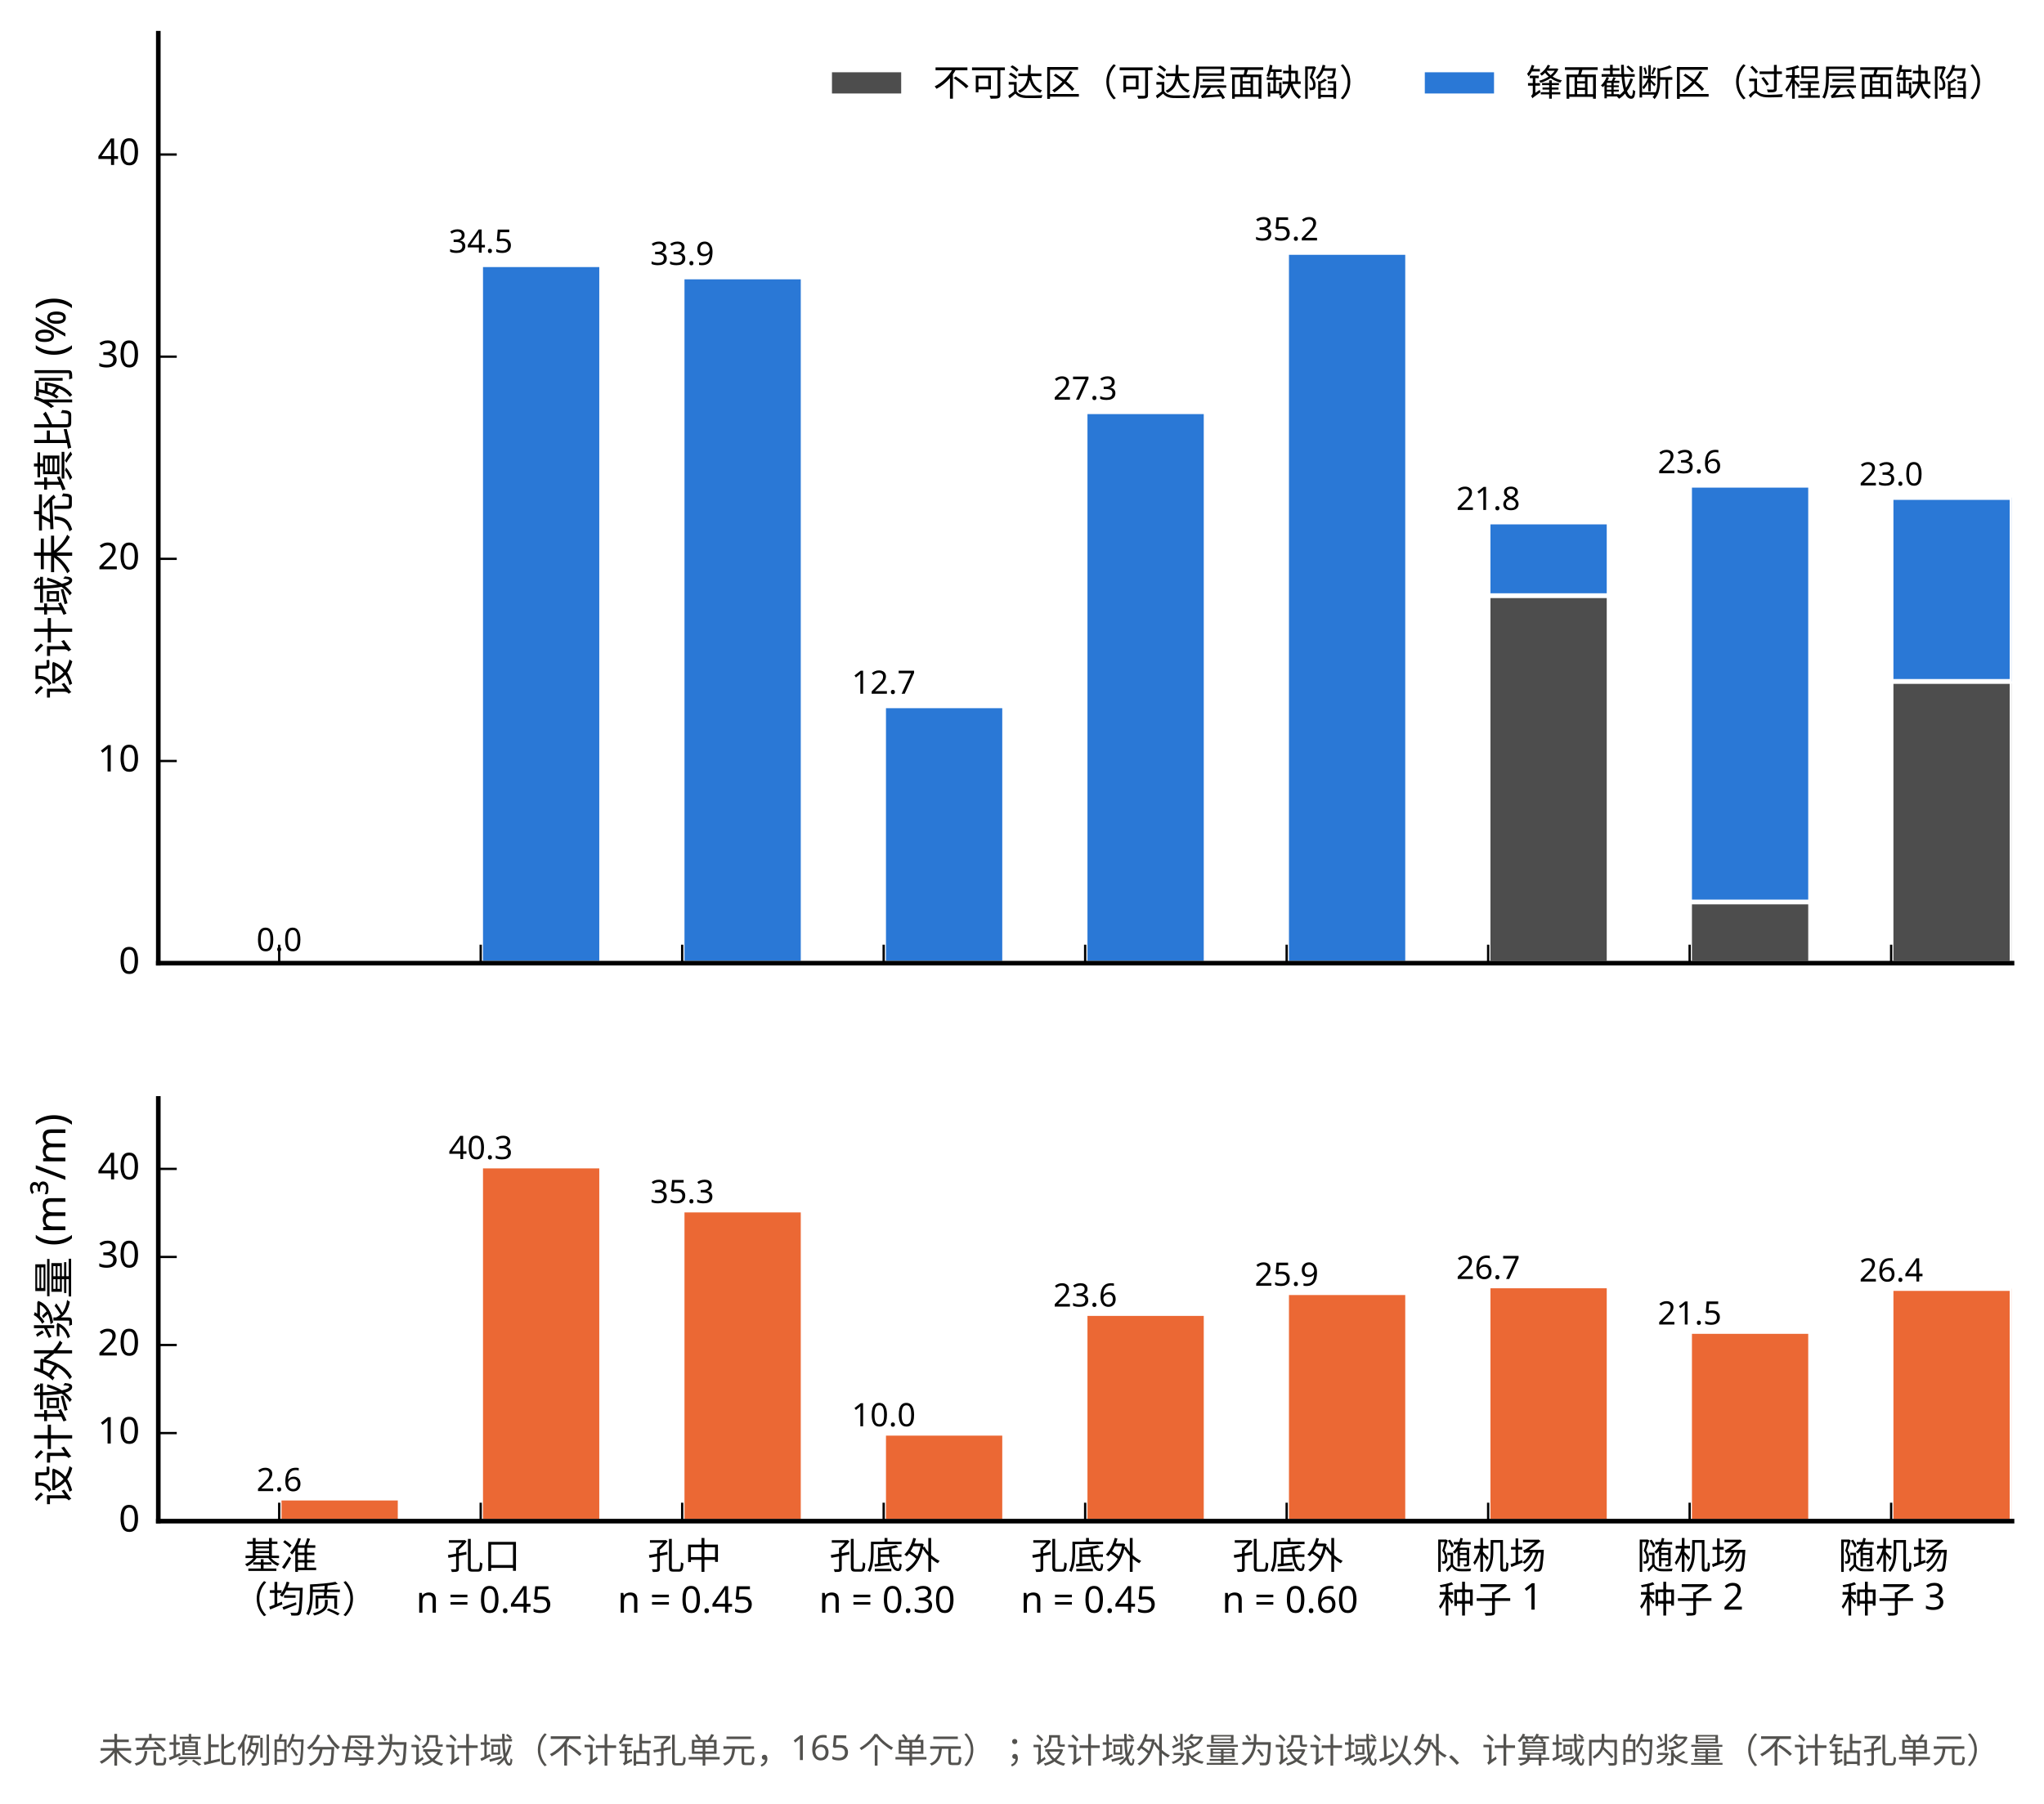
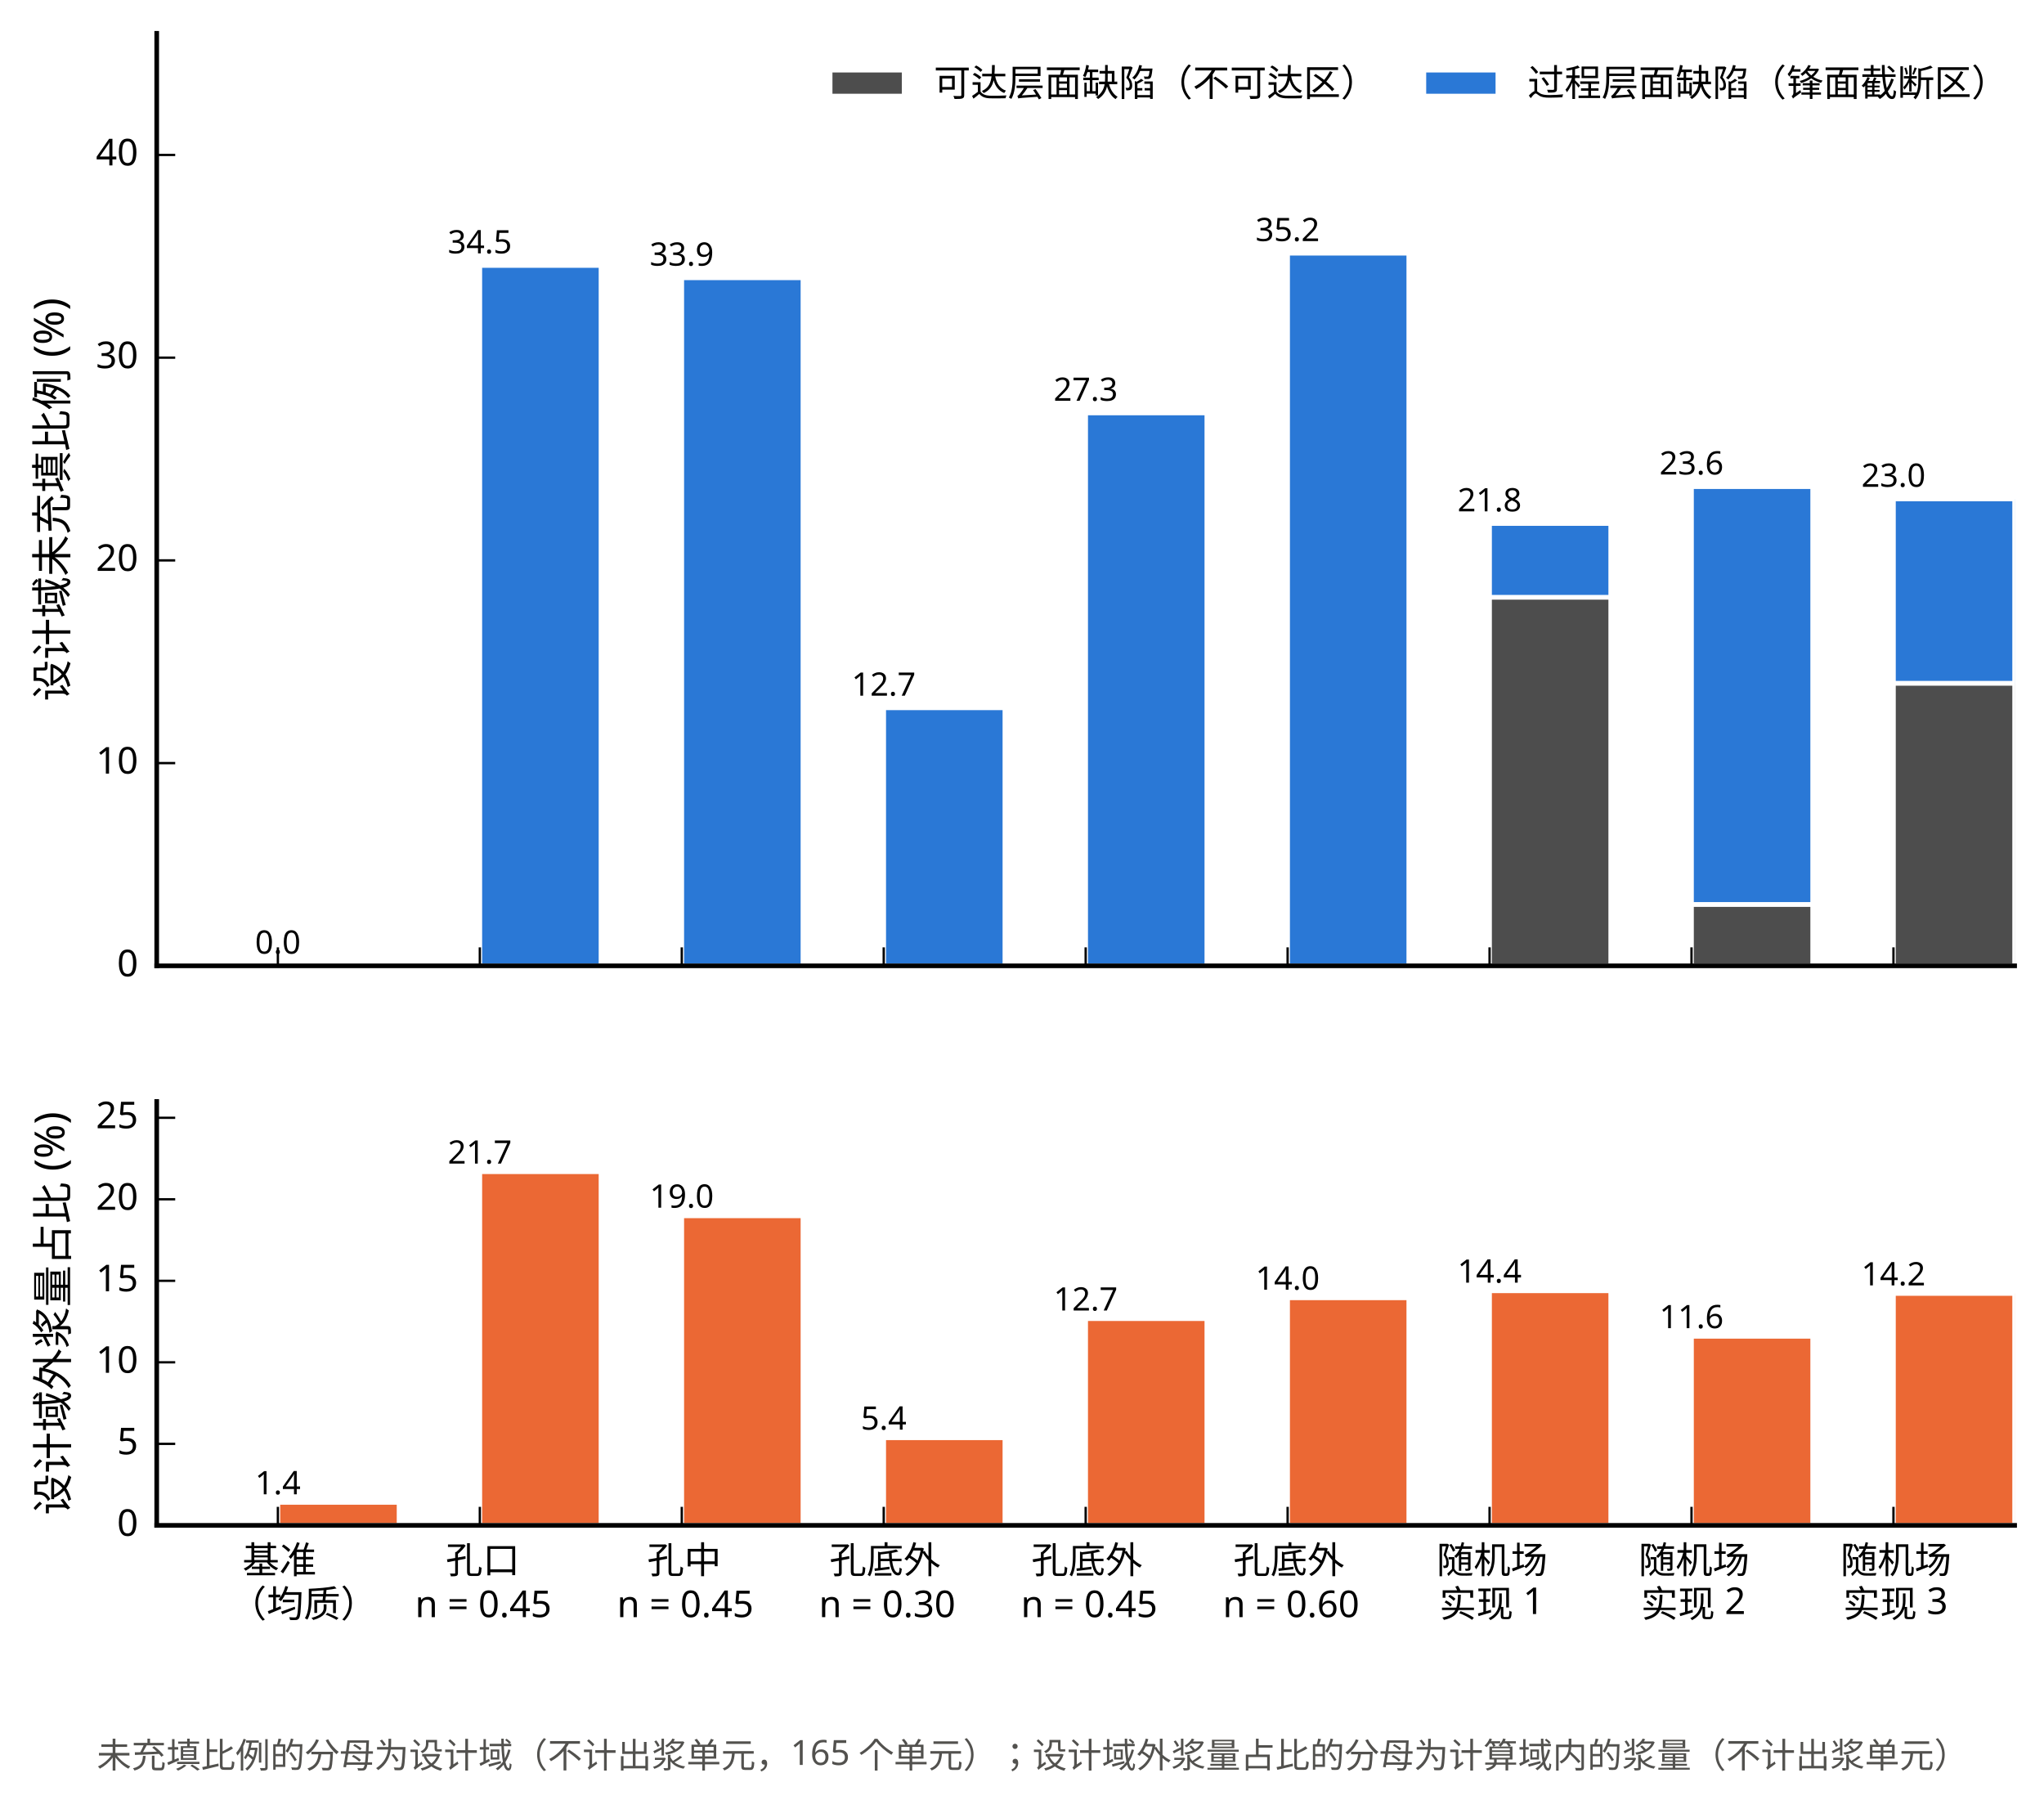
- <svg xmlns="http://www.w3.org/2000/svg" xmlns:xlink="http://www.w3.org/1999/xlink" height="391pt" version="1.1" viewBox="0 0 443 391" width="443pt">
+ <svg xmlns="http://www.w3.org/2000/svg" xmlns:xlink="http://www.w3.org/1999/xlink" height="391pt" version="1.1" viewBox="0 0 442 391" width="442pt">
  <defs>
    <style type="text/css">
*{stroke-linecap:butt;stroke-linejoin:round;}
  </style>
  </defs>
  <g id="figure_1">
    <g id="patch_1">
-       <path d=" M0 391.094 L443.269 391.094 L443.269 0 L0 0 z " style="fill:#ffffff;" />
+       <path d=" M0 391.094 L442.847 391.094 L442.847 0 L0 0 z " style="fill:#ffffff;" />
    </g>
    <g id="axes_1">
      <g id="patch_2">
-         <path d=" M34.309 208.8 L436.069 208.8 L436.069 7.2 L34.309 7.2 z " style="fill:#ffffff;" />
+         <path d=" M33.888 208.8 L435.648 208.8 L435.648 7.2 L33.888 7.2 z " style="fill:#ffffff;" />
      </g>
      <g id="patch_3">
-         <path clip-path="url(#p4e7661fd47)" d=" M60.511 208.8 L86.713 208.8 L86.713 208.8 L60.511 208.8 z " style="fill:#4d4d4d;stroke:#ffffff;stroke-linejoin:miter;" />
+         <path clip-path="url(#pe03ad0edcd)" d=" M60.089 208.8 L86.291 208.8 L86.291 208.8 L60.089 208.8 z " style="fill:#4d4d4d;stroke:#ffffff;stroke-linejoin:miter;" />
      </g>
      <g id="patch_4">
-         <path clip-path="url(#p4e7661fd47)" d=" M104.181 208.8 L130.382 208.8 L130.382 208.8 L104.181 208.8 z " style="fill:#4d4d4d;stroke:#ffffff;stroke-linejoin:miter;" />
+         <path clip-path="url(#pe03ad0edcd)" d=" M103.759 208.8 L129.961 208.8 L129.961 208.8 L103.759 208.8 z " style="fill:#4d4d4d;stroke:#ffffff;stroke-linejoin:miter;" />
      </g>
      <g id="patch_5">
-         <path clip-path="url(#p4e7661fd47)" d=" M147.85 208.8 L174.052 208.8 L174.052 208.8 L147.85 208.8 z " style="fill:#4d4d4d;stroke:#ffffff;stroke-linejoin:miter;" />
+         <path clip-path="url(#pe03ad0edcd)" d=" M147.428 208.8 L173.63 208.8 L173.63 208.8 L147.428 208.8 z " style="fill:#4d4d4d;stroke:#ffffff;stroke-linejoin:miter;" />
      </g>
      <g id="patch_6">
-         <path clip-path="url(#p4e7661fd47)" d=" M191.52 208.8 L217.722 208.8 L217.722 208.8 L191.52 208.8 z " style="fill:#4d4d4d;stroke:#ffffff;stroke-linejoin:miter;" />
+         <path clip-path="url(#pe03ad0edcd)" d=" M191.098 208.8 L217.3 208.8 L217.3 208.8 L191.098 208.8 z " style="fill:#4d4d4d;stroke:#ffffff;stroke-linejoin:miter;" />
      </g>
      <g id="patch_7">
-         <path clip-path="url(#p4e7661fd47)" d=" M235.189 208.8 L261.391 208.8 L261.391 208.8 L235.189 208.8 z " style="fill:#4d4d4d;stroke:#ffffff;stroke-linejoin:miter;" />
+         <path clip-path="url(#pe03ad0edcd)" d=" M234.768 208.8 L260.969 208.8 L260.969 208.8 L234.768 208.8 z " style="fill:#4d4d4d;stroke:#ffffff;stroke-linejoin:miter;" />
      </g>
      <g id="patch_8">
-         <path clip-path="url(#p4e7661fd47)" d=" M278.859 208.8 L305.061 208.8 L305.061 208.8 L278.859 208.8 z " style="fill:#4d4d4d;stroke:#ffffff;stroke-linejoin:miter;" />
+         <path clip-path="url(#pe03ad0edcd)" d=" M278.437 208.8 L304.639 208.8 L304.639 208.8 L278.437 208.8 z " style="fill:#4d4d4d;stroke:#ffffff;stroke-linejoin:miter;" />
      </g>
      <g id="patch_9">
-         <path clip-path="url(#p4e7661fd47)" d=" M322.529 208.8 L348.73 208.8 L348.73 129.116 L322.529 129.116 z " style="fill:#4d4d4d;stroke:#ffffff;stroke-linejoin:miter;" />
+         <path clip-path="url(#pe03ad0edcd)" d=" M322.107 208.8 L348.308 208.8 L348.308 129.116 L322.107 129.116 z " style="fill:#4d4d4d;stroke:#ffffff;stroke-linejoin:miter;" />
      </g>
      <g id="patch_10">
-         <path clip-path="url(#p4e7661fd47)" d=" M366.198 208.8 L392.4 208.8 L392.4 195.519 L366.198 195.519 z " style="fill:#4d4d4d;stroke:#ffffff;stroke-linejoin:miter;" />
+         <path clip-path="url(#pe03ad0edcd)" d=" M365.776 208.8 L391.978 208.8 L391.978 195.519 L365.776 195.519 z " style="fill:#4d4d4d;stroke:#ffffff;stroke-linejoin:miter;" />
      </g>
      <g id="patch_11">
-         <path clip-path="url(#p4e7661fd47)" d=" M409.868 208.8 L436.069 208.8 L436.069 147.709 L409.868 147.709 z " style="fill:#4d4d4d;stroke:#ffffff;stroke-linejoin:miter;" />
+         <path clip-path="url(#pe03ad0edcd)" d=" M409.446 208.8 L435.648 208.8 L435.648 147.709 L409.446 147.709 z " style="fill:#4d4d4d;stroke:#ffffff;stroke-linejoin:miter;" />
      </g>
      <g id="patch_12">
-         <path clip-path="url(#p4e7661fd47)" d=" M60.511 208.8 L86.713 208.8 L86.713 208.8 L60.511 208.8 z " style="fill:#2a78d6;stroke:#ffffff;stroke-linejoin:miter;" />
+         <path clip-path="url(#pe03ad0edcd)" d=" M60.089 208.8 L86.291 208.8 L86.291 208.8 L60.089 208.8 z " style="fill:#2a78d6;stroke:#ffffff;stroke-linejoin:miter;" />
      </g>
      <g id="patch_13">
-         <path clip-path="url(#p4e7661fd47)" d=" M104.181 208.8 L130.382 208.8 L130.382 57.401 L104.181 57.401 z " style="fill:#2a78d6;stroke:#ffffff;stroke-linejoin:miter;" />
+         <path clip-path="url(#pe03ad0edcd)" d=" M103.759 208.8 L129.961 208.8 L129.961 57.401 L103.759 57.401 z " style="fill:#2a78d6;stroke:#ffffff;stroke-linejoin:miter;" />
      </g>
      <g id="patch_14">
-         <path clip-path="url(#p4e7661fd47)" d=" M147.85 208.8 L174.052 208.8 L174.052 60.057 L147.85 60.057 z " style="fill:#2a78d6;stroke:#ffffff;stroke-linejoin:miter;" />
+         <path clip-path="url(#pe03ad0edcd)" d=" M147.428 208.8 L173.63 208.8 L173.63 60.057 L147.428 60.057 z " style="fill:#2a78d6;stroke:#ffffff;stroke-linejoin:miter;" />
      </g>
      <g id="patch_15">
-         <path clip-path="url(#p4e7661fd47)" d=" M191.52 208.8 L217.722 208.8 L217.722 153.021 L191.52 153.021 z " style="fill:#2a78d6;stroke:#ffffff;stroke-linejoin:miter;" />
+         <path clip-path="url(#pe03ad0edcd)" d=" M191.098 208.8 L217.3 208.8 L217.3 153.021 L191.098 153.021 z " style="fill:#2a78d6;stroke:#ffffff;stroke-linejoin:miter;" />
      </g>
      <g id="patch_16">
-         <path clip-path="url(#p4e7661fd47)" d=" M235.189 208.8 L261.391 208.8 L261.391 89.274 L235.189 89.274 z " style="fill:#2a78d6;stroke:#ffffff;stroke-linejoin:miter;" />
+         <path clip-path="url(#pe03ad0edcd)" d=" M234.768 208.8 L260.969 208.8 L260.969 89.274 L234.768 89.274 z " style="fill:#2a78d6;stroke:#ffffff;stroke-linejoin:miter;" />
      </g>
      <g id="patch_17">
-         <path clip-path="url(#p4e7661fd47)" d=" M278.859 208.8 L305.061 208.8 L305.061 54.745 L278.859 54.745 z " style="fill:#2a78d6;stroke:#ffffff;stroke-linejoin:miter;" />
+         <path clip-path="url(#pe03ad0edcd)" d=" M278.437 208.8 L304.639 208.8 L304.639 54.745 L278.437 54.745 z " style="fill:#2a78d6;stroke:#ffffff;stroke-linejoin:miter;" />
      </g>
      <g id="patch_18">
-         <path clip-path="url(#p4e7661fd47)" d=" M322.529 129.116 L348.73 129.116 L348.73 113.179 L322.529 113.179 z " style="fill:#2a78d6;stroke:#ffffff;stroke-linejoin:miter;" />
+         <path clip-path="url(#pe03ad0edcd)" d=" M322.107 129.116 L348.308 129.116 L348.308 113.179 L322.107 113.179 z " style="fill:#2a78d6;stroke:#ffffff;stroke-linejoin:miter;" />
      </g>
      <g id="patch_19">
-         <path clip-path="url(#p4e7661fd47)" d=" M366.198 195.519 L392.4 195.519 L392.4 105.211 L366.198 105.211 z " style="fill:#2a78d6;stroke:#ffffff;stroke-linejoin:miter;" />
+         <path clip-path="url(#pe03ad0edcd)" d=" M365.776 195.519 L391.978 195.519 L391.978 105.211 L365.776 105.211 z " style="fill:#2a78d6;stroke:#ffffff;stroke-linejoin:miter;" />
      </g>
      <g id="patch_20">
-         <path clip-path="url(#p4e7661fd47)" d=" M409.868 147.709 L436.069 147.709 L436.069 107.867 L409.868 107.867 z " style="fill:#2a78d6;stroke:#ffffff;stroke-linejoin:miter;" />
+         <path clip-path="url(#pe03ad0edcd)" d=" M409.446 147.709 L435.648 147.709 L435.648 107.867 L409.446 107.867 z " style="fill:#2a78d6;stroke:#ffffff;stroke-linejoin:miter;" />
      </g>
      <g id="patch_21">
-         <path d=" M34.309 208.8 L436.069 208.8" style="fill:none;stroke:#000000;stroke-linecap:square;stroke-linejoin:miter;" />
+         <path d=" M33.888 208.8 L435.648 208.8" style="fill:none;stroke:#000000;stroke-linecap:square;stroke-linejoin:miter;" />
      </g>
      <g id="patch_22">
-         <path d=" M34.309 208.8 L34.309 7.2" style="fill:none;stroke:#000000;stroke-linecap:square;stroke-linejoin:miter;" />
+         <path d=" M33.888 208.8 L33.888 7.2" style="fill:none;stroke:#000000;stroke-linecap:square;stroke-linejoin:miter;" />
      </g>
      <g id="matplotlib.axis_1">
        <g id="xtick_1">
          <g id="line2d_1">
            <defs>
              <path d=" M0 0 L0 -4" id="m93b0483c22" style="stroke:#000000;stroke-width:0.5;" />
            </defs>
            <g>
-               <use style="stroke:#000000;stroke-width:0.5;" x="60.511" xlink:href="#m93b0483c22" y="208.8" />
+               <use style="stroke:#000000;stroke-width:0.5;" x="60.089" xlink:href="#m93b0483c22" y="208.8" />
            </g>
          </g>
        </g>
        <g id="xtick_2">
          <g id="line2d_2">
            <g>
-               <use style="stroke:#000000;stroke-width:0.5;" x="104.181" xlink:href="#m93b0483c22" y="208.8" />
+               <use style="stroke:#000000;stroke-width:0.5;" x="103.759" xlink:href="#m93b0483c22" y="208.8" />
            </g>
          </g>
        </g>
        <g id="xtick_3">
          <g id="line2d_3">
            <g>
-               <use style="stroke:#000000;stroke-width:0.5;" x="147.85" xlink:href="#m93b0483c22" y="208.8" />
+               <use style="stroke:#000000;stroke-width:0.5;" x="147.428" xlink:href="#m93b0483c22" y="208.8" />
            </g>
          </g>
        </g>
        <g id="xtick_4">
          <g id="line2d_4">
            <g>
-               <use style="stroke:#000000;stroke-width:0.5;" x="191.52" xlink:href="#m93b0483c22" y="208.8" />
+               <use style="stroke:#000000;stroke-width:0.5;" x="191.098" xlink:href="#m93b0483c22" y="208.8" />
            </g>
          </g>
        </g>
        <g id="xtick_5">
          <g id="line2d_5">
            <g>
-               <use style="stroke:#000000;stroke-width:0.5;" x="235.189" xlink:href="#m93b0483c22" y="208.8" />
+               <use style="stroke:#000000;stroke-width:0.5;" x="234.768" xlink:href="#m93b0483c22" y="208.8" />
            </g>
          </g>
        </g>
        <g id="xtick_6">
          <g id="line2d_6">
            <g>
-               <use style="stroke:#000000;stroke-width:0.5;" x="278.859" xlink:href="#m93b0483c22" y="208.8" />
+               <use style="stroke:#000000;stroke-width:0.5;" x="278.437" xlink:href="#m93b0483c22" y="208.8" />
            </g>
          </g>
        </g>
        <g id="xtick_7">
          <g id="line2d_7">
            <g>
-               <use style="stroke:#000000;stroke-width:0.5;" x="322.529" xlink:href="#m93b0483c22" y="208.8" />
+               <use style="stroke:#000000;stroke-width:0.5;" x="322.107" xlink:href="#m93b0483c22" y="208.8" />
            </g>
          </g>
        </g>
        <g id="xtick_8">
          <g id="line2d_8">
            <g>
-               <use style="stroke:#000000;stroke-width:0.5;" x="366.198" xlink:href="#m93b0483c22" y="208.8" />
+               <use style="stroke:#000000;stroke-width:0.5;" x="365.776" xlink:href="#m93b0483c22" y="208.8" />
            </g>
          </g>
        </g>
        <g id="xtick_9">
          <g id="line2d_9">
            <g>
-               <use style="stroke:#000000;stroke-width:0.5;" x="409.868" xlink:href="#m93b0483c22" y="208.8" />
+               <use style="stroke:#000000;stroke-width:0.5;" x="409.446" xlink:href="#m93b0483c22" y="208.8" />
            </g>
          </g>
        </g>
      </g>
      <g id="matplotlib.axis_2">
        <g id="ytick_1">
          <g id="line2d_10">
            <defs>
              <path d=" M0 0 L4 0" id="m728421d6d4" style="stroke:#000000;stroke-width:0.5;" />
            </defs>
            <g>
-               <use style="stroke:#000000;stroke-width:0.5;" x="34.309" xlink:href="#m728421d6d4" y="208.8" />
+               <use style="stroke:#000000;stroke-width:0.5;" x="33.888" xlink:href="#m728421d6d4" y="208.8" />
            </g>
          </g>
          <g id="text_1">
-             <text style="font-family:Noto Sans SC;font-size:8.0px;font-style:normal;text-anchor:end;" transform="rotate(-0, 30.30937, 211.0675)" x="30.309" y="211.067">0</text>
+             <text style="font-family:Noto Sans SC;font-size:8.0px;font-style:normal;text-anchor:end;" transform="rotate(-0, 29.8875, 211.0675)" x="29.887" y="211.067">0</text>
          </g>
        </g>
        <g id="ytick_2">
          <g id="line2d_11">
            <g>
-               <use style="stroke:#000000;stroke-width:0.5;" x="34.309" xlink:href="#m728421d6d4" y="164.974" />
+               <use style="stroke:#000000;stroke-width:0.5;" x="33.888" xlink:href="#m728421d6d4" y="164.974" />
            </g>
          </g>
          <g id="text_2">
-             <text style="font-family:Noto Sans SC;font-size:8.0px;font-style:normal;text-anchor:end;" transform="rotate(-0, 30.30937, 167.2414)" x="30.309" y="167.241">10</text>
+             <text style="font-family:Noto Sans SC;font-size:8.0px;font-style:normal;text-anchor:end;" transform="rotate(-0, 29.8875, 167.2414)" x="29.887" y="167.241">10</text>
          </g>
        </g>
        <g id="ytick_3">
          <g id="line2d_12">
            <g>
-               <use style="stroke:#000000;stroke-width:0.5;" x="34.309" xlink:href="#m728421d6d4" y="121.148" />
+               <use style="stroke:#000000;stroke-width:0.5;" x="33.888" xlink:href="#m728421d6d4" y="121.148" />
            </g>
          </g>
          <g id="text_3">
-             <text style="font-family:Noto Sans SC;font-size:8.0px;font-style:normal;text-anchor:end;" transform="rotate(-0, 30.30937, 123.4153)" x="30.309" y="123.415">20</text>
+             <text style="font-family:Noto Sans SC;font-size:8.0px;font-style:normal;text-anchor:end;" transform="rotate(-0, 29.8875, 123.4153)" x="29.887" y="123.415">20</text>
          </g>
        </g>
        <g id="ytick_4">
          <g id="line2d_13">
            <g>
-               <use style="stroke:#000000;stroke-width:0.5;" x="34.309" xlink:href="#m728421d6d4" y="77.322" />
+               <use style="stroke:#000000;stroke-width:0.5;" x="33.888" xlink:href="#m728421d6d4" y="77.322" />
            </g>
          </g>
          <g id="text_4">
-             <text style="font-family:Noto Sans SC;font-size:8.0px;font-style:normal;text-anchor:end;" transform="rotate(-0, 30.30937, 79.58924)" x="30.309" y="79.589">30</text>
+             <text style="font-family:Noto Sans SC;font-size:8.0px;font-style:normal;text-anchor:end;" transform="rotate(-0, 29.8875, 79.58924)" x="29.887" y="79.589">30</text>
          </g>
        </g>
        <g id="ytick_5">
          <g id="line2d_14">
            <g>
-               <use style="stroke:#000000;stroke-width:0.5;" x="34.309" xlink:href="#m728421d6d4" y="33.496" />
+               <use style="stroke:#000000;stroke-width:0.5;" x="33.888" xlink:href="#m728421d6d4" y="33.496" />
            </g>
          </g>
          <g id="text_5">
-             <text style="font-family:Noto Sans SC;font-size:8.0px;font-style:normal;text-anchor:end;" transform="rotate(-0, 30.30937, 35.76315)" x="30.309" y="35.763">40</text>
+             <text style="font-family:Noto Sans SC;font-size:8.0px;font-style:normal;text-anchor:end;" transform="rotate(-0, 29.8875, 35.76315)" x="29.887" y="35.763">40</text>
          </g>
        </g>
        <g id="text_6">
-           <text style="font-family:Noto Sans SC;font-size:9.0px;font-style:normal;text-anchor:middle;" transform="rotate(-90, 14.92031, 108)" x="14.92" y="108.0">设计域未充填比例 (%)</text>
+           <text style="font-family:Noto Sans SC;font-size:9.0px;font-style:normal;text-anchor:middle;" transform="rotate(-90, 14.49844, 108)" x="14.498" y="108.0">设计域未充填比例 (%)</text>
        </g>
      </g>
      <g id="text_7">
-         <text style="font-family:Noto Sans SC;font-size:7.0px;font-style:normal;text-anchor:middle;" transform="rotate(-0, 60.51111, 206.1704)" x="60.511" y="206.17">0.0</text>
+         <text style="font-family:Noto Sans SC;font-size:7.0px;font-style:normal;text-anchor:middle;" transform="rotate(-0, 60.08924, 206.1704)" x="60.089" y="206.17">0.0</text>
      </g>
      <g id="text_8">
-         <text style="font-family:Noto Sans SC;font-size:7.0px;font-style:normal;text-anchor:middle;" transform="rotate(-0, 104.1807, 54.77123)" x="104.181" y="54.771">34.5</text>
+         <text style="font-family:Noto Sans SC;font-size:7.0px;font-style:normal;text-anchor:middle;" transform="rotate(-0, 103.7588, 54.77123)" x="103.759" y="54.771">34.5</text>
      </g>
      <g id="text_9">
-         <text style="font-family:Noto Sans SC;font-size:7.0px;font-style:normal;text-anchor:middle;" transform="rotate(-0, 147.8502, 57.42735)" x="147.85" y="57.427">33.9</text>
+         <text style="font-family:Noto Sans SC;font-size:7.0px;font-style:normal;text-anchor:middle;" transform="rotate(-0, 147.4284, 57.42735)" x="147.428" y="57.427">33.9</text>
      </g>
      <g id="text_10">
-         <text style="font-family:Noto Sans SC;font-size:7.0px;font-style:normal;text-anchor:middle;" transform="rotate(-0, 191.5198, 150.3918)" x="191.52" y="150.392">12.7</text>
+         <text style="font-family:Noto Sans SC;font-size:7.0px;font-style:normal;text-anchor:middle;" transform="rotate(-0, 191.0979, 150.3918)" x="191.098" y="150.392">12.7</text>
      </g>
      <g id="text_11">
-         <text style="font-family:Noto Sans SC;font-size:7.0px;font-style:normal;text-anchor:middle;" transform="rotate(-0, 235.1894, 86.64474)" x="235.189" y="86.645">27.3</text>
+         <text style="font-family:Noto Sans SC;font-size:7.0px;font-style:normal;text-anchor:middle;" transform="rotate(-0, 234.7675, 86.64474)" x="234.768" y="86.645">27.3</text>
      </g>
      <g id="text_12">
-         <text style="font-family:Noto Sans SC;font-size:7.0px;font-style:normal;text-anchor:middle;" transform="rotate(-0, 278.8589, 52.1151)" x="278.859" y="52.115">35.2</text>
+         <text style="font-family:Noto Sans SC;font-size:7.0px;font-style:normal;text-anchor:middle;" transform="rotate(-0, 278.4371, 52.1151)" x="278.437" y="52.115">35.2</text>
      </g>
      <g id="text_13">
-         <text style="font-family:Noto Sans SC;font-size:7.0px;font-style:normal;text-anchor:middle;" transform="rotate(-0, 322.5285, 110.5499)" x="322.529" y="110.55">21.8</text>
+         <text style="font-family:Noto Sans SC;font-size:7.0px;font-style:normal;text-anchor:middle;" transform="rotate(-0, 322.1066, 110.5499)" x="322.107" y="110.55">21.8</text>
      </g>
      <g id="text_14">
-         <text style="font-family:Noto Sans SC;font-size:7.0px;font-style:normal;text-anchor:middle;" transform="rotate(-0, 366.1981, 102.5815)" x="366.198" y="102.582">23.6</text>
+         <text style="font-family:Noto Sans SC;font-size:7.0px;font-style:normal;text-anchor:middle;" transform="rotate(-0, 365.7762, 102.5815)" x="365.776" y="102.582">23.6</text>
      </g>
      <g id="text_15">
-         <text style="font-family:Noto Sans SC;font-size:7.0px;font-style:normal;text-anchor:middle;" transform="rotate(-0, 409.8676, 105.2376)" x="409.868" y="105.238">23.0</text>
+         <text style="font-family:Noto Sans SC;font-size:7.0px;font-style:normal;text-anchor:middle;" transform="rotate(-0, 409.4458, 105.2376)" x="409.446" y="105.238">23.0</text>
      </g>
      <g id="legend_1">
        <g id="patch_23">
-           <path d=" M179.814 20.767 L195.814 20.767 L195.814 15.168 L179.814 15.168 z " style="fill:#4d4d4d;stroke:#ffffff;stroke-linejoin:miter;" />
+           <path d=" M179.511 20.767 L195.511 20.767 L195.511 15.168 L179.511 15.168 z " style="fill:#4d4d4d;stroke:#ffffff;stroke-linejoin:miter;" />
        </g>
        <g id="text_16">
-           <text style="font-family:Noto Sans SC;font-size:8.0px;font-style:normal;text-anchor:start;" transform="rotate(-0, 202.2144, 20.7675)" x="202.214" y="20.767">不可达区（可达层面缺陷）</text>
+           <text style="font-family:Noto Sans SC;font-size:8.0px;font-style:normal;text-anchor:start;" transform="rotate(-0, 201.9112, 20.7675)" x="201.911" y="20.767">可达层面缺陷（不可达区）</text>
        </g>
        <g id="patch_24">
-           <path d=" M308.302 20.767 L324.302 20.767 L324.302 15.168 L308.302 15.168 z " style="fill:#2a78d6;stroke:#ffffff;stroke-linejoin:miter;" />
+           <path d=" M307.904 20.767 L323.904 20.767 L323.904 15.168 L307.904 15.168 z " style="fill:#2a78d6;stroke:#ffffff;stroke-linejoin:miter;" />
        </g>
        <g id="text_17">
-           <text style="font-family:Noto Sans SC;font-size:8.0px;font-style:normal;text-anchor:start;" transform="rotate(-0, 330.7019, 20.7675)" x="330.702" y="20.767">锋面截断区（过程层面缺陷）</text>
+           <text style="font-family:Noto Sans SC;font-size:8.0px;font-style:normal;text-anchor:start;" transform="rotate(-0, 330.3037, 20.7675)" x="330.304" y="20.767">过程层面缺陷（锋面截断区）</text>
        </g>
      </g>
    </g>
    <g id="axes_2">
      <g id="patch_25">
-         <path d=" M34.309 329.76 L436.069 329.76 L436.069 238.124 L34.309 238.124 z " style="fill:#ffffff;" />
+         <path d=" M33.888 329.76 L435.648 329.76 L435.648 238.124 L33.888 238.124 z " style="fill:#ffffff;" />
      </g>
      <g id="patch_26">
-         <path clip-path="url(#pa3c8f38ae3)" d=" M60.511 329.76 L86.713 329.76 L86.713 324.776 L60.511 324.776 z " style="fill:#eb6834;stroke:#ffffff;stroke-linejoin:miter;" />
+         <path clip-path="url(#p5ae2f23bc3)" d=" M60.089 329.76 L86.291 329.76 L86.291 324.804 L60.089 324.804 z " style="fill:#eb6834;stroke:#ffffff;stroke-linejoin:miter;" />
      </g>
      <g id="patch_27">
-         <path clip-path="url(#pa3c8f38ae3)" d=" M104.181 329.76 L130.382 329.76 L130.382 252.795 L104.181 252.795 z " style="fill:#eb6834;stroke:#ffffff;stroke-linejoin:miter;" />
+         <path clip-path="url(#p5ae2f23bc3)" d=" M103.759 329.76 L129.961 329.76 L129.961 253.314 L103.759 253.314 z " style="fill:#eb6834;stroke:#ffffff;stroke-linejoin:miter;" />
      </g>
      <g id="patch_28">
-         <path clip-path="url(#pa3c8f38ae3)" d=" M147.85 329.76 L174.052 329.76 L174.052 262.331 L147.85 262.331 z " style="fill:#eb6834;stroke:#ffffff;stroke-linejoin:miter;" />
+         <path clip-path="url(#p5ae2f23bc3)" d=" M147.428 329.76 L173.63 329.76 L173.63 262.844 L147.428 262.844 z " style="fill:#eb6834;stroke:#ffffff;stroke-linejoin:miter;" />
      </g>
      <g id="patch_29">
-         <path clip-path="url(#pa3c8f38ae3)" d=" M191.52 329.76 L217.722 329.76 L217.722 310.724 L191.52 310.724 z " style="fill:#eb6834;stroke:#ffffff;stroke-linejoin:miter;" />
+         <path clip-path="url(#p5ae2f23bc3)" d=" M191.098 329.76 L217.3 329.76 L217.3 310.834 L191.098 310.834 z " style="fill:#eb6834;stroke:#ffffff;stroke-linejoin:miter;" />
      </g>
      <g id="patch_30">
-         <path clip-path="url(#pa3c8f38ae3)" d=" M235.189 329.76 L261.391 329.76 L261.391 284.77 L235.189 284.77 z " style="fill:#eb6834;stroke:#ffffff;stroke-linejoin:miter;" />
+         <path clip-path="url(#p5ae2f23bc3)" d=" M234.768 329.76 L260.969 329.76 L260.969 285.08 L234.768 285.08 z " style="fill:#eb6834;stroke:#ffffff;stroke-linejoin:miter;" />
      </g>
      <g id="patch_31">
-         <path clip-path="url(#pa3c8f38ae3)" d=" M278.859 329.76 L305.061 329.76 L305.061 280.247 L278.859 280.247 z " style="fill:#eb6834;stroke:#ffffff;stroke-linejoin:miter;" />
+         <path clip-path="url(#p5ae2f23bc3)" d=" M278.437 329.76 L304.639 329.76 L304.639 280.573 L278.437 280.573 z " style="fill:#eb6834;stroke:#ffffff;stroke-linejoin:miter;" />
      </g>
      <g id="patch_32">
-         <path clip-path="url(#pa3c8f38ae3)" d=" M322.529 329.76 L348.73 329.76 L348.73 278.782 L322.529 278.782 z " style="fill:#eb6834;stroke:#ffffff;stroke-linejoin:miter;" />
+         <path clip-path="url(#p5ae2f23bc3)" d=" M322.107 329.76 L348.308 329.76 L348.308 279.058 L322.107 279.058 z " style="fill:#eb6834;stroke:#ffffff;stroke-linejoin:miter;" />
      </g>
      <g id="patch_33">
-         <path clip-path="url(#pa3c8f38ae3)" d=" M366.198 329.76 L392.4 329.76 L392.4 288.661 L366.198 288.661 z " style="fill:#eb6834;stroke:#ffffff;stroke-linejoin:miter;" />
+         <path clip-path="url(#p5ae2f23bc3)" d=" M365.776 329.76 L391.978 329.76 L391.978 288.903 L365.776 288.903 z " style="fill:#eb6834;stroke:#ffffff;stroke-linejoin:miter;" />
      </g>
      <g id="patch_34">
-         <path clip-path="url(#pa3c8f38ae3)" d=" M409.868 329.76 L436.069 329.76 L436.069 279.344 L409.868 279.344 z " style="fill:#eb6834;stroke:#ffffff;stroke-linejoin:miter;" />
+         <path clip-path="url(#p5ae2f23bc3)" d=" M409.446 329.76 L435.648 329.76 L435.648 279.638 L409.446 279.638 z " style="fill:#eb6834;stroke:#ffffff;stroke-linejoin:miter;" />
      </g>
      <g id="patch_35">
-         <path d=" M34.309 329.76 L436.069 329.76" style="fill:none;stroke:#000000;stroke-linecap:square;stroke-linejoin:miter;" />
+         <path d=" M33.888 329.76 L435.648 329.76" style="fill:none;stroke:#000000;stroke-linecap:square;stroke-linejoin:miter;" />
      </g>
      <g id="patch_36">
-         <path d=" M34.309 329.76 L34.309 238.124" style="fill:none;stroke:#000000;stroke-linecap:square;stroke-linejoin:miter;" />
+         <path d=" M33.888 329.76 L33.888 238.124" style="fill:none;stroke:#000000;stroke-linecap:square;stroke-linejoin:miter;" />
      </g>
      <g id="matplotlib.axis_3">
        <g id="xtick_10">
          <g id="line2d_15">
            <g>
-               <use style="stroke:#000000;stroke-width:0.5;" x="60.511" xlink:href="#m93b0483c22" y="329.76" />
+               <use style="stroke:#000000;stroke-width:0.5;" x="60.089" xlink:href="#m93b0483c22" y="329.76" />
            </g>
          </g>
          <g id="text_18">
-             <text style="font-family:Noto Sans SC;font-size:8.0px;font-style:normal;" transform="translate(52.83861 340.1275)">基准</text>
-             <text style="font-family:Noto Sans SC;font-size:8.0px;font-style:normal;" transform="translate(50.07111 349.601)">（均质）</text>
+             <text style="font-family:Noto Sans SC;font-size:8.0px;font-style:normal;" transform="translate(52.41674 340.1275)">基准</text>
+             <text style="font-family:Noto Sans SC;font-size:8.0px;font-style:normal;" transform="translate(49.64924 349.601)">（均质）</text>
          </g>
        </g>
        <g id="xtick_11">
          <g id="line2d_16">
            <g>
-               <use style="stroke:#000000;stroke-width:0.5;" x="104.181" xlink:href="#m93b0483c22" y="329.76" />
+               <use style="stroke:#000000;stroke-width:0.5;" x="103.759" xlink:href="#m93b0483c22" y="329.76" />
            </g>
          </g>
          <g id="text_19">
-             <text style="font-family:Noto Sans SC;font-size:8.0px;font-style:normal;" transform="translate(96.8088 340.1275)">孔口</text>
-             <text style="font-family:Noto Sans SC;font-size:8.0px;font-style:normal;" transform="translate(90.16818 349.601)">n = 0.45</text>
+             <text style="font-family:Noto Sans SC;font-size:8.0px;font-style:normal;" transform="translate(96.38693 340.1275)">孔口</text>
+             <text style="font-family:Noto Sans SC;font-size:8.0px;font-style:normal;" transform="translate(89.7463 349.601)">n = 0.45</text>
          </g>
        </g>
        <g id="xtick_12">
          <g id="line2d_17">
            <g>
-               <use style="stroke:#000000;stroke-width:0.5;" x="147.85" xlink:href="#m93b0483c22" y="329.76" />
+               <use style="stroke:#000000;stroke-width:0.5;" x="147.428" xlink:href="#m93b0483c22" y="329.76" />
            </g>
          </g>
          <g id="text_20">
-             <text style="font-family:Noto Sans SC;font-size:8.0px;font-style:normal;" transform="translate(140.3784 340.1275)">孔中</text>
-             <text style="font-family:Noto Sans SC;font-size:8.0px;font-style:normal;" transform="translate(133.8377 349.601)">n = 0.45</text>
+             <text style="font-family:Noto Sans SC;font-size:8.0px;font-style:normal;" transform="translate(139.9565 340.1275)">孔中</text>
+             <text style="font-family:Noto Sans SC;font-size:8.0px;font-style:normal;" transform="translate(133.4159 349.601)">n = 0.45</text>
          </g>
        </g>
        <g id="xtick_13">
          <g id="line2d_18">
            <g>
-               <use style="stroke:#000000;stroke-width:0.5;" x="191.52" xlink:href="#m93b0483c22" y="329.76" />
+               <use style="stroke:#000000;stroke-width:0.5;" x="191.098" xlink:href="#m93b0483c22" y="329.76" />
            </g>
          </g>
          <g id="text_21">
-             <text style="font-family:Noto Sans SC;font-size:8.0px;font-style:normal;" transform="translate(179.7923 340.1275)">孔底外</text>
-             <text style="font-family:Noto Sans SC;font-size:8.0px;font-style:normal;" transform="translate(177.4917 349.601)">n = 0.30</text>
+             <text style="font-family:Noto Sans SC;font-size:8.0px;font-style:normal;" transform="translate(179.3704 340.1275)">孔底外</text>
+             <text style="font-family:Noto Sans SC;font-size:8.0px;font-style:normal;" transform="translate(177.0698 349.601)">n = 0.30</text>
          </g>
        </g>
        <g id="xtick_14">
          <g id="line2d_19">
            <g>
-               <use style="stroke:#000000;stroke-width:0.5;" x="235.189" xlink:href="#m93b0483c22" y="329.76" />
+               <use style="stroke:#000000;stroke-width:0.5;" x="234.768" xlink:href="#m93b0483c22" y="329.76" />
            </g>
          </g>
          <g id="text_22">
-             <text style="font-family:Noto Sans SC;font-size:8.0px;font-style:normal;" transform="translate(223.4619 340.1275)">孔底外</text>
-             <text style="font-family:Noto Sans SC;font-size:8.0px;font-style:normal;" transform="translate(221.1769 349.601)">n = 0.45</text>
+             <text style="font-family:Noto Sans SC;font-size:8.0px;font-style:normal;" transform="translate(223.04 340.1275)">孔底外</text>
+             <text style="font-family:Noto Sans SC;font-size:8.0px;font-style:normal;" transform="translate(220.755 349.601)">n = 0.45</text>
          </g>
        </g>
        <g id="xtick_15">
          <g id="line2d_20">
            <g>
-               <use style="stroke:#000000;stroke-width:0.5;" x="278.859" xlink:href="#m93b0483c22" y="329.76" />
+               <use style="stroke:#000000;stroke-width:0.5;" x="278.437" xlink:href="#m93b0483c22" y="329.76" />
            </g>
          </g>
          <g id="text_23">
-             <text style="font-family:Noto Sans SC;font-size:8.0px;font-style:normal;" transform="translate(267.1314 340.1275)">孔底外</text>
-             <text style="font-family:Noto Sans SC;font-size:8.0px;font-style:normal;" transform="translate(264.8308 349.601)">n = 0.60</text>
+             <text style="font-family:Noto Sans SC;font-size:8.0px;font-style:normal;" transform="translate(266.7096 340.1275)">孔底外</text>
+             <text style="font-family:Noto Sans SC;font-size:8.0px;font-style:normal;" transform="translate(264.4089 349.601)">n = 0.60</text>
          </g>
        </g>
        <g id="xtick_16">
          <g id="line2d_21">
            <g>
-               <use style="stroke:#000000;stroke-width:0.5;" x="322.529" xlink:href="#m93b0483c22" y="329.76" />
+               <use style="stroke:#000000;stroke-width:0.5;" x="322.107" xlink:href="#m93b0483c22" y="329.76" />
            </g>
          </g>
          <g id="text_24">
-             <text style="font-family:Noto Sans SC;font-size:8.0px;font-style:normal;" transform="translate(311.0848 340.1275)">随机场</text>
-             <text style="font-family:Noto Sans SC;font-size:8.0px;font-style:normal;" transform="translate(311.6723 349.601)">种子 1</text>
+             <text style="font-family:Noto Sans SC;font-size:8.0px;font-style:normal;" transform="translate(310.6629 340.1275)">随机场</text>
+             <text style="font-family:Noto Sans SC;font-size:8.0px;font-style:normal;" transform="translate(311.2504 349.601)">实现 1</text>
          </g>
        </g>
        <g id="xtick_17">
          <g id="line2d_22">
            <g>
-               <use style="stroke:#000000;stroke-width:0.5;" x="366.198" xlink:href="#m93b0483c22" y="329.76" />
+               <use style="stroke:#000000;stroke-width:0.5;" x="365.776" xlink:href="#m93b0483c22" y="329.76" />
            </g>
          </g>
          <g id="text_25">
-             <text style="font-family:Noto Sans SC;font-size:8.0px;font-style:normal;" transform="translate(354.7543 340.1275)">随机场</text>
-             <text style="font-family:Noto Sans SC;font-size:8.0px;font-style:normal;" transform="translate(355.2818 349.601)">种子 2</text>
+             <text style="font-family:Noto Sans SC;font-size:8.0px;font-style:normal;" transform="translate(354.3324 340.1275)">随机场</text>
+             <text style="font-family:Noto Sans SC;font-size:8.0px;font-style:normal;" transform="translate(354.8599 349.601)">实现 2</text>
          </g>
        </g>
        <g id="xtick_18">
          <g id="line2d_23">
            <g>
-               <use style="stroke:#000000;stroke-width:0.5;" x="409.868" xlink:href="#m93b0483c22" y="329.76" />
+               <use style="stroke:#000000;stroke-width:0.5;" x="409.446" xlink:href="#m93b0483c22" y="329.76" />
            </g>
          </g>
          <g id="text_26">
-             <text style="font-family:Noto Sans SC;font-size:8.0px;font-style:normal;" transform="translate(398.4239 340.1275)">随机场</text>
-             <text style="font-family:Noto Sans SC;font-size:8.0px;font-style:normal;" transform="translate(398.9751 349.601)">种子 3</text>
+             <text style="font-family:Noto Sans SC;font-size:8.0px;font-style:normal;" transform="translate(398.002 340.1275)">随机场</text>
+             <text style="font-family:Noto Sans SC;font-size:8.0px;font-style:normal;" transform="translate(398.5533 349.601)">实现 3</text>
          </g>
        </g>
      </g>
      <g id="matplotlib.axis_4">
        <g id="ytick_6">
          <g id="line2d_24">
            <g>
-               <use style="stroke:#000000;stroke-width:0.5;" x="34.309" xlink:href="#m728421d6d4" y="329.76" />
+               <use style="stroke:#000000;stroke-width:0.5;" x="33.888" xlink:href="#m728421d6d4" y="329.76" />
            </g>
          </g>
          <g id="text_27">
-             <text style="font-family:Noto Sans SC;font-size:8.0px;font-style:normal;text-anchor:end;" transform="rotate(-0, 30.30937, 332.0275)" x="30.309" y="332.027">0</text>
+             <text style="font-family:Noto Sans SC;font-size:8.0px;font-style:normal;text-anchor:end;" transform="rotate(-0, 29.8875, 332.0275)" x="29.887" y="332.027">0</text>
          </g>
        </g>
        <g id="ytick_7">
          <g id="line2d_25">
            <g>
-               <use style="stroke:#000000;stroke-width:0.5;" x="34.309" xlink:href="#m728421d6d4" y="310.669" />
+               <use style="stroke:#000000;stroke-width:0.5;" x="33.888" xlink:href="#m728421d6d4" y="312.138" />
            </g>
          </g>
          <g id="text_28">
-             <text style="font-family:Noto Sans SC;font-size:8.0px;font-style:normal;text-anchor:end;" transform="rotate(-0, 30.30937, 312.9366)" x="30.309" y="312.937">10</text>
+             <text style="font-family:Noto Sans SC;font-size:8.0px;font-style:normal;text-anchor:end;" transform="rotate(-0, 29.8875, 314.4051)" x="29.887" y="314.405">5</text>
          </g>
        </g>
        <g id="ytick_8">
          <g id="line2d_26">
            <g>
-               <use style="stroke:#000000;stroke-width:0.5;" x="34.309" xlink:href="#m728421d6d4" y="291.578" />
+               <use style="stroke:#000000;stroke-width:0.5;" x="33.888" xlink:href="#m728421d6d4" y="294.515" />
            </g>
          </g>
          <g id="text_29">
-             <text style="font-family:Noto Sans SC;font-size:8.0px;font-style:normal;text-anchor:end;" transform="rotate(-0, 30.30937, 293.8457)" x="30.309" y="293.846">20</text>
+             <text style="font-family:Noto Sans SC;font-size:8.0px;font-style:normal;text-anchor:end;" transform="rotate(-0, 29.8875, 296.7827)" x="29.887" y="296.783">10</text>
          </g>
        </g>
        <g id="ytick_9">
          <g id="line2d_27">
            <g>
-               <use style="stroke:#000000;stroke-width:0.5;" x="34.309" xlink:href="#m728421d6d4" y="272.487" />
+               <use style="stroke:#000000;stroke-width:0.5;" x="33.888" xlink:href="#m728421d6d4" y="276.893" />
            </g>
          </g>
          <g id="text_30">
-             <text style="font-family:Noto Sans SC;font-size:8.0px;font-style:normal;text-anchor:end;" transform="rotate(-0, 30.30937, 274.7548)" x="30.309" y="274.755">30</text>
+             <text style="font-family:Noto Sans SC;font-size:8.0px;font-style:normal;text-anchor:end;" transform="rotate(-0, 29.8875, 279.1604)" x="29.887" y="279.16">15</text>
          </g>
        </g>
        <g id="ytick_10">
          <g id="line2d_28">
            <g>
-               <use style="stroke:#000000;stroke-width:0.5;" x="34.309" xlink:href="#m728421d6d4" y="253.396" />
+               <use style="stroke:#000000;stroke-width:0.5;" x="33.888" xlink:href="#m728421d6d4" y="259.27" />
            </g>
          </g>
          <g id="text_31">
-             <text style="font-family:Noto Sans SC;font-size:8.0px;font-style:normal;text-anchor:end;" transform="rotate(-0, 30.30937, 255.6639)" x="30.309" y="255.664">40</text>
-           </g>
-         </g>
-         <g id="text_32">
-           <text style="font-family:Noto Sans SC;font-size:9.0px;font-style:normal;text-anchor:middle;" transform="rotate(-90, 14.92031, 283.9418)" x="14.92" y="283.942">设计域外浆量 (m³/m)</text>
-         </g>
-       </g>
-       <g id="text_33">
-         <text style="font-family:Noto Sans SC;font-size:7.0px;font-style:normal;text-anchor:middle;" transform="rotate(-0, 60.51111, 323.2487)" x="60.511" y="323.249">2.6</text>
+             <text style="font-family:Noto Sans SC;font-size:8.0px;font-style:normal;text-anchor:end;" transform="rotate(-0, 29.8875, 261.538)" x="29.887" y="261.538">20</text>
+           </g>
+         </g>
+         <g id="ytick_11">
+           <g id="line2d_29">
+             <g>
+               <use style="stroke:#000000;stroke-width:0.5;" x="33.888" xlink:href="#m728421d6d4" y="241.648" />
+             </g>
+           </g>
+           <g id="text_32">
+             <text style="font-family:Noto Sans SC;font-size:8.0px;font-style:normal;text-anchor:end;" transform="rotate(-0, 29.8875, 243.9156)" x="29.887" y="243.916">25</text>
+           </g>
+         </g>
+         <g id="text_33">
+           <text style="font-family:Noto Sans SC;font-size:9.0px;font-style:normal;text-anchor:middle;" transform="rotate(-90, 14.65844, 283.9418)" x="14.658" y="283.942">设计域外浆量占比 (%)</text>
+         </g>
      </g>
      <g id="text_34">
-         <text style="font-family:Noto Sans SC;font-size:7.0px;font-style:normal;text-anchor:middle;" transform="rotate(-0, 104.1807, 251.2681)" x="104.181" y="251.268">40.3</text>
+         <text style="font-family:Noto Sans SC;font-size:7.0px;font-style:normal;text-anchor:middle;" transform="rotate(-0, 60.08924, 323.0414)" x="60.089" y="323.041">1.4</text>
      </g>
      <g id="text_35">
-         <text style="font-family:Noto Sans SC;font-size:7.0px;font-style:normal;text-anchor:middle;" transform="rotate(-0, 147.8502, 260.8037)" x="147.85" y="260.804">35.3</text>
+         <text style="font-family:Noto Sans SC;font-size:7.0px;font-style:normal;text-anchor:middle;" transform="rotate(-0, 103.7588, 251.5521)" x="103.759" y="251.552">21.7</text>
      </g>
      <g id="text_36">
-         <text style="font-family:Noto Sans SC;font-size:7.0px;font-style:normal;text-anchor:middle;" transform="rotate(-0, 191.5198, 309.197)" x="191.52" y="309.197">10.0</text>
+         <text style="font-family:Noto Sans SC;font-size:7.0px;font-style:normal;text-anchor:middle;" transform="rotate(-0, 147.4284, 261.0818)" x="147.428" y="261.082">19.0</text>
      </g>
      <g id="text_37">
-         <text style="font-family:Noto Sans SC;font-size:7.0px;font-style:normal;text-anchor:middle;" transform="rotate(-0, 235.1894, 283.2428)" x="235.189" y="283.243">23.6</text>
+         <text style="font-family:Noto Sans SC;font-size:7.0px;font-style:normal;text-anchor:middle;" transform="rotate(-0, 191.0979, 309.0717)" x="191.098" y="309.072">5.4</text>
      </g>
      <g id="text_38">
-         <text style="font-family:Noto Sans SC;font-size:7.0px;font-style:normal;text-anchor:middle;" transform="rotate(-0, 278.8589, 278.7198)" x="278.859" y="278.72">25.9</text>
+         <text style="font-family:Noto Sans SC;font-size:7.0px;font-style:normal;text-anchor:middle;" transform="rotate(-0, 234.7675, 283.3175)" x="234.768" y="283.318">12.7</text>
      </g>
      <g id="text_39">
-         <text style="font-family:Noto Sans SC;font-size:7.0px;font-style:normal;text-anchor:middle;" transform="rotate(-0, 322.5285, 277.2548)" x="322.529" y="277.255">26.7</text>
+         <text style="font-family:Noto Sans SC;font-size:7.0px;font-style:normal;text-anchor:middle;" transform="rotate(-0, 278.4371, 278.8103)" x="278.437" y="278.81">14.0</text>
      </g>
      <g id="text_40">
-         <text style="font-family:Noto Sans SC;font-size:7.0px;font-style:normal;text-anchor:middle;" transform="rotate(-0, 366.1981, 287.1333)" x="366.198" y="287.133">21.5</text>
+         <text style="font-family:Noto Sans SC;font-size:7.0px;font-style:normal;text-anchor:middle;" transform="rotate(-0, 322.1066, 277.2961)" x="322.107" y="277.296">14.4</text>
      </g>
      <g id="text_41">
-         <text style="font-family:Noto Sans SC;font-size:7.0px;font-style:normal;text-anchor:middle;" transform="rotate(-0, 409.8676, 277.8165)" x="409.868" y="277.817">26.4</text>
+         <text style="font-family:Noto Sans SC;font-size:7.0px;font-style:normal;text-anchor:middle;" transform="rotate(-0, 365.7762, 287.1406)" x="365.776" y="287.141">11.6</text>
+       </g>
+       <g id="text_42">
+         <text style="font-family:Noto Sans SC;font-size:7.0px;font-style:normal;text-anchor:middle;" transform="rotate(-0, 409.4458, 277.8755)" x="409.446" y="277.876">14.2</text>
      </g>
    </g>
-     <g id="text_42">
-       <text style="fill:#52514e;font-family:Noto Sans SC;font-size:7.5px;font-style:normal;text-anchor:start;" transform="rotate(-0, 21.34937, 382.176)" x="21.349" y="382.176">未充填比例的分母为设计域（不计钻孔单元，165 个单元）；设计域外浆量为设计域以外、计算域内的浆量（不计钻孔单元）</text>
+     <g id="text_43">
+       <text style="fill:#52514e;font-family:Noto Sans SC;font-size:7.5px;font-style:normal;text-anchor:start;" transform="rotate(-0, 20.9275, 382.176)" x="20.927" y="382.176">未充填比例的分母为设计域（不计出浆单元，165 个单元）；设计域外浆量占比的分母为计算域内的浆量（不计出浆单元）</text>
    </g>
  </g>
  <defs>
-     <clipPath id="pa3c8f38ae3">
-       <rect height="91.636" width="401.76" x="34.309" y="238.124" />
+     <clipPath id="p5ae2f23bc3">
+       <rect height="91.636" width="401.76" x="33.888" y="238.124" />
    </clipPath>
-     <clipPath id="p4e7661fd47">
-       <rect height="201.6" width="401.76" x="34.309" y="7.2" />
+     <clipPath id="pe03ad0edcd">
+       <rect height="201.6" width="401.76" x="33.888" y="7.2" />
    </clipPath>
  </defs>
</svg>
